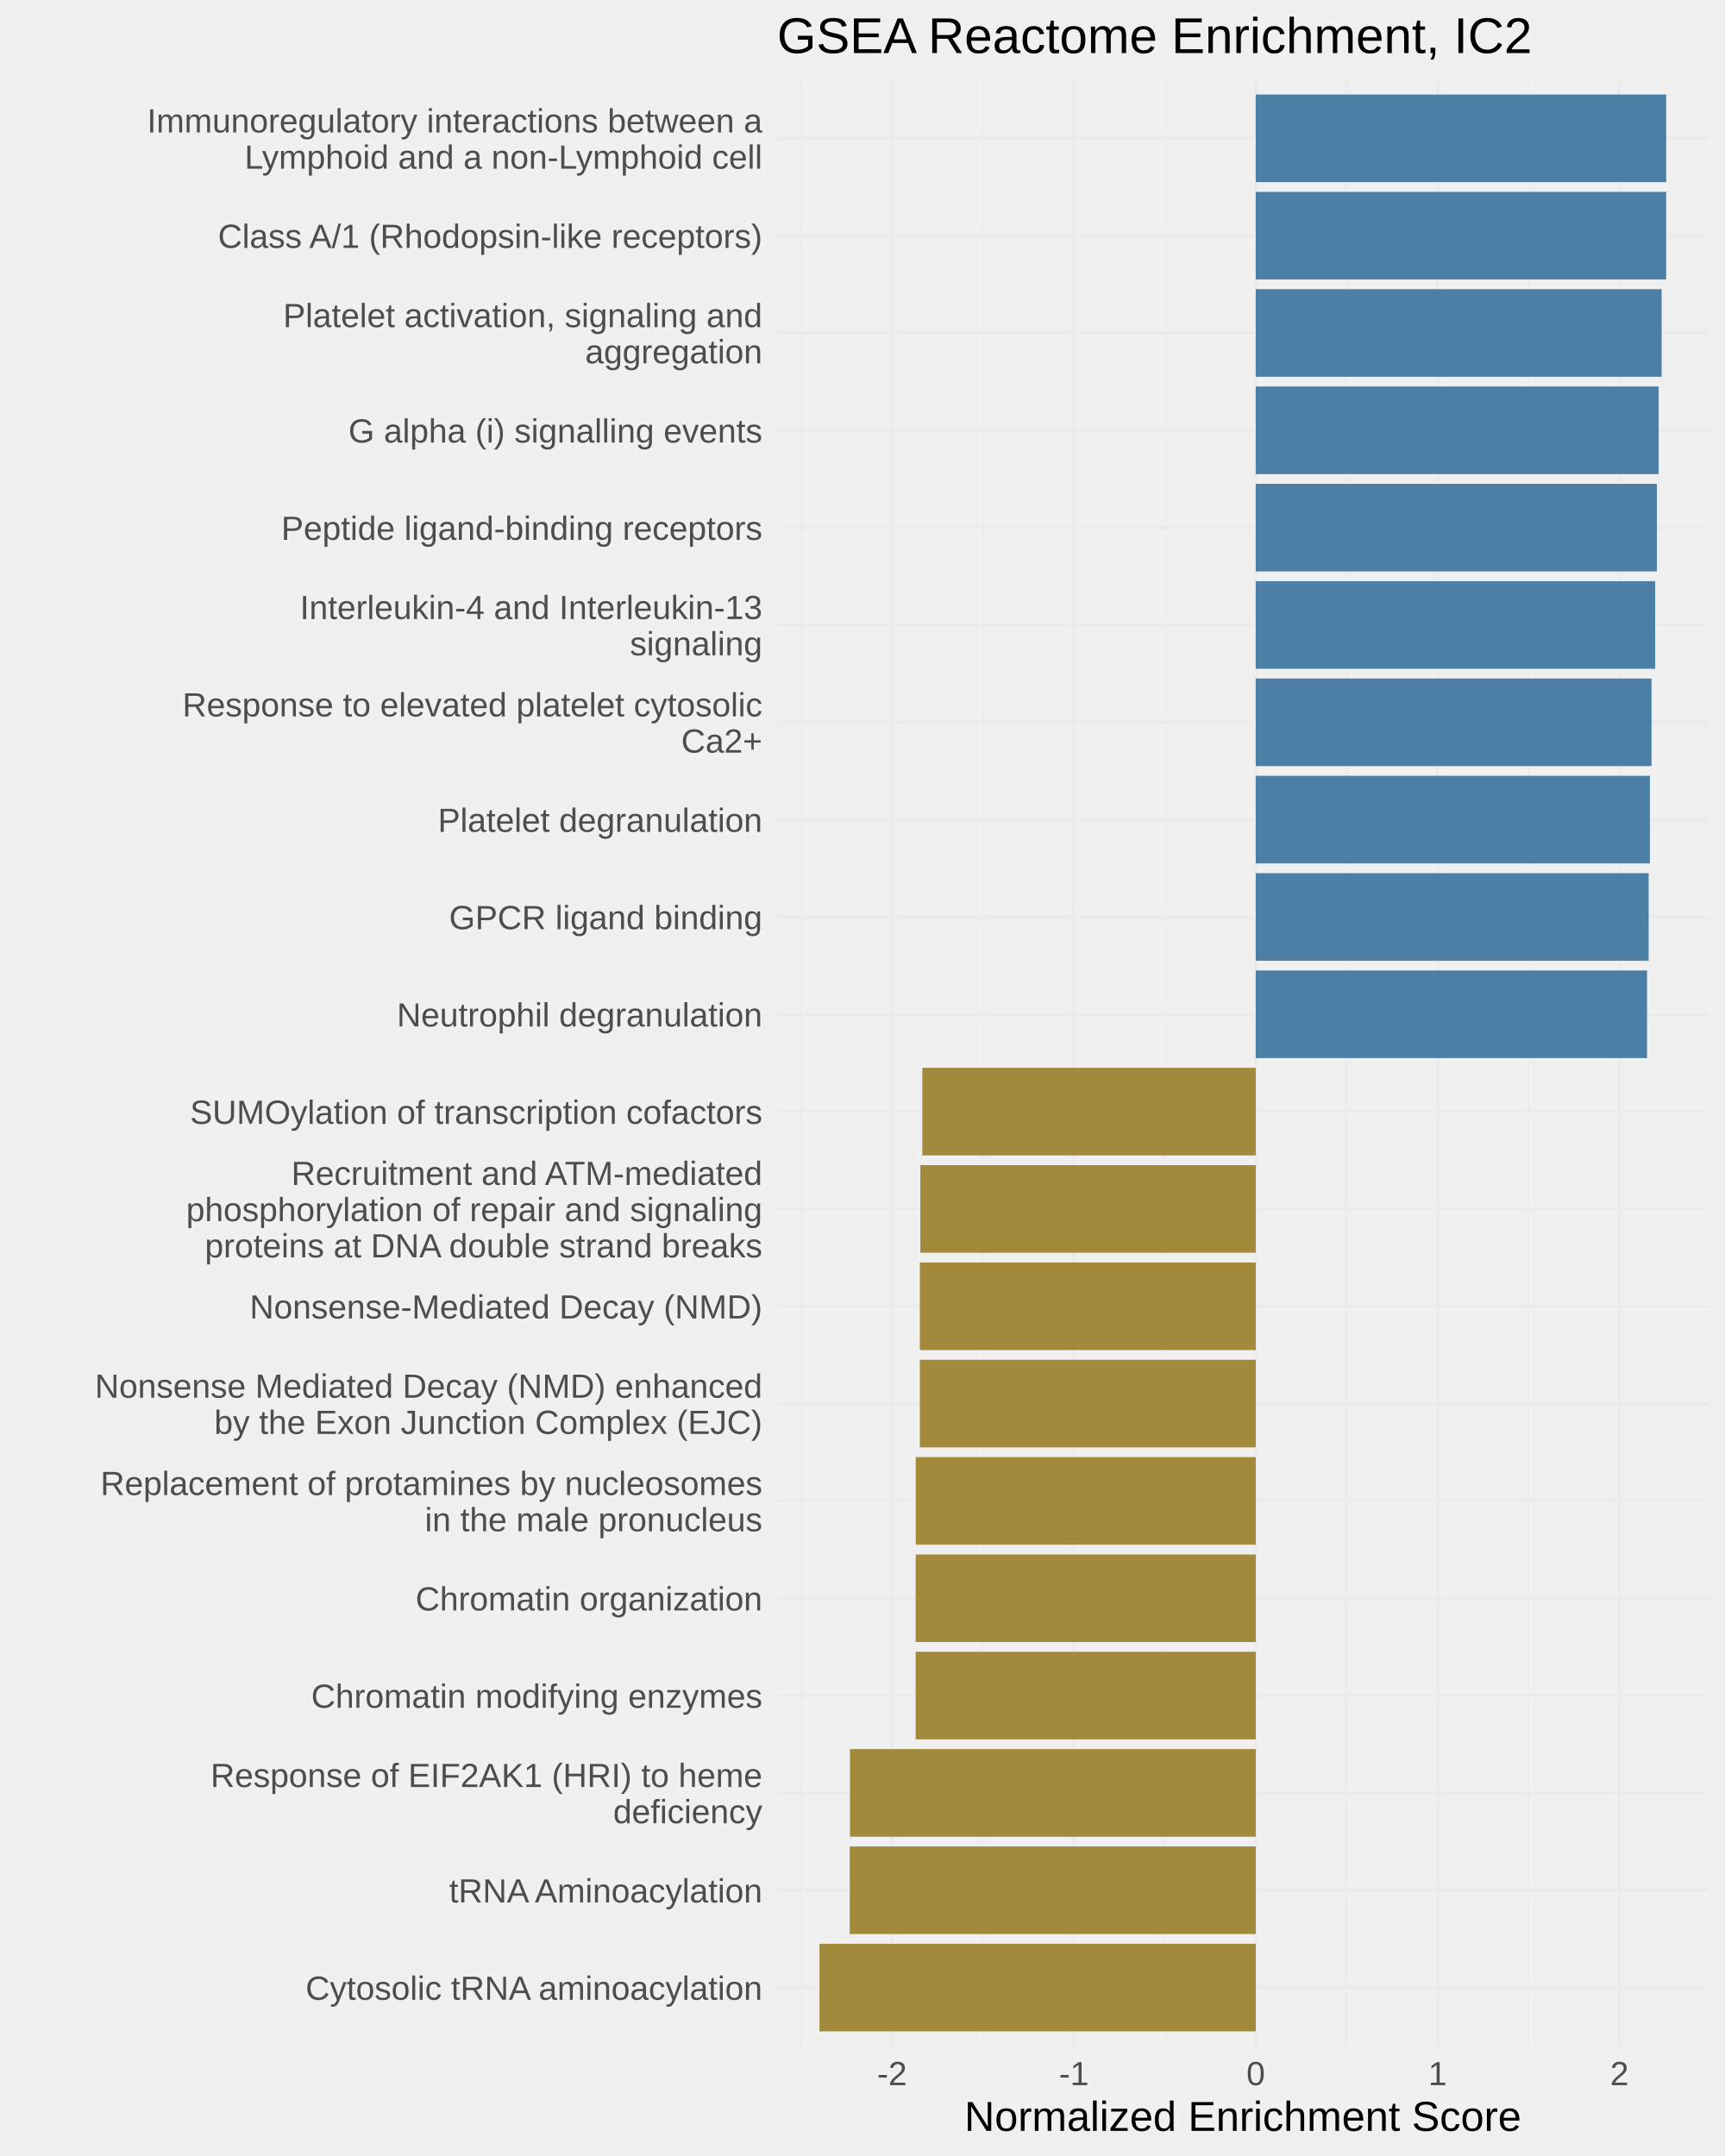
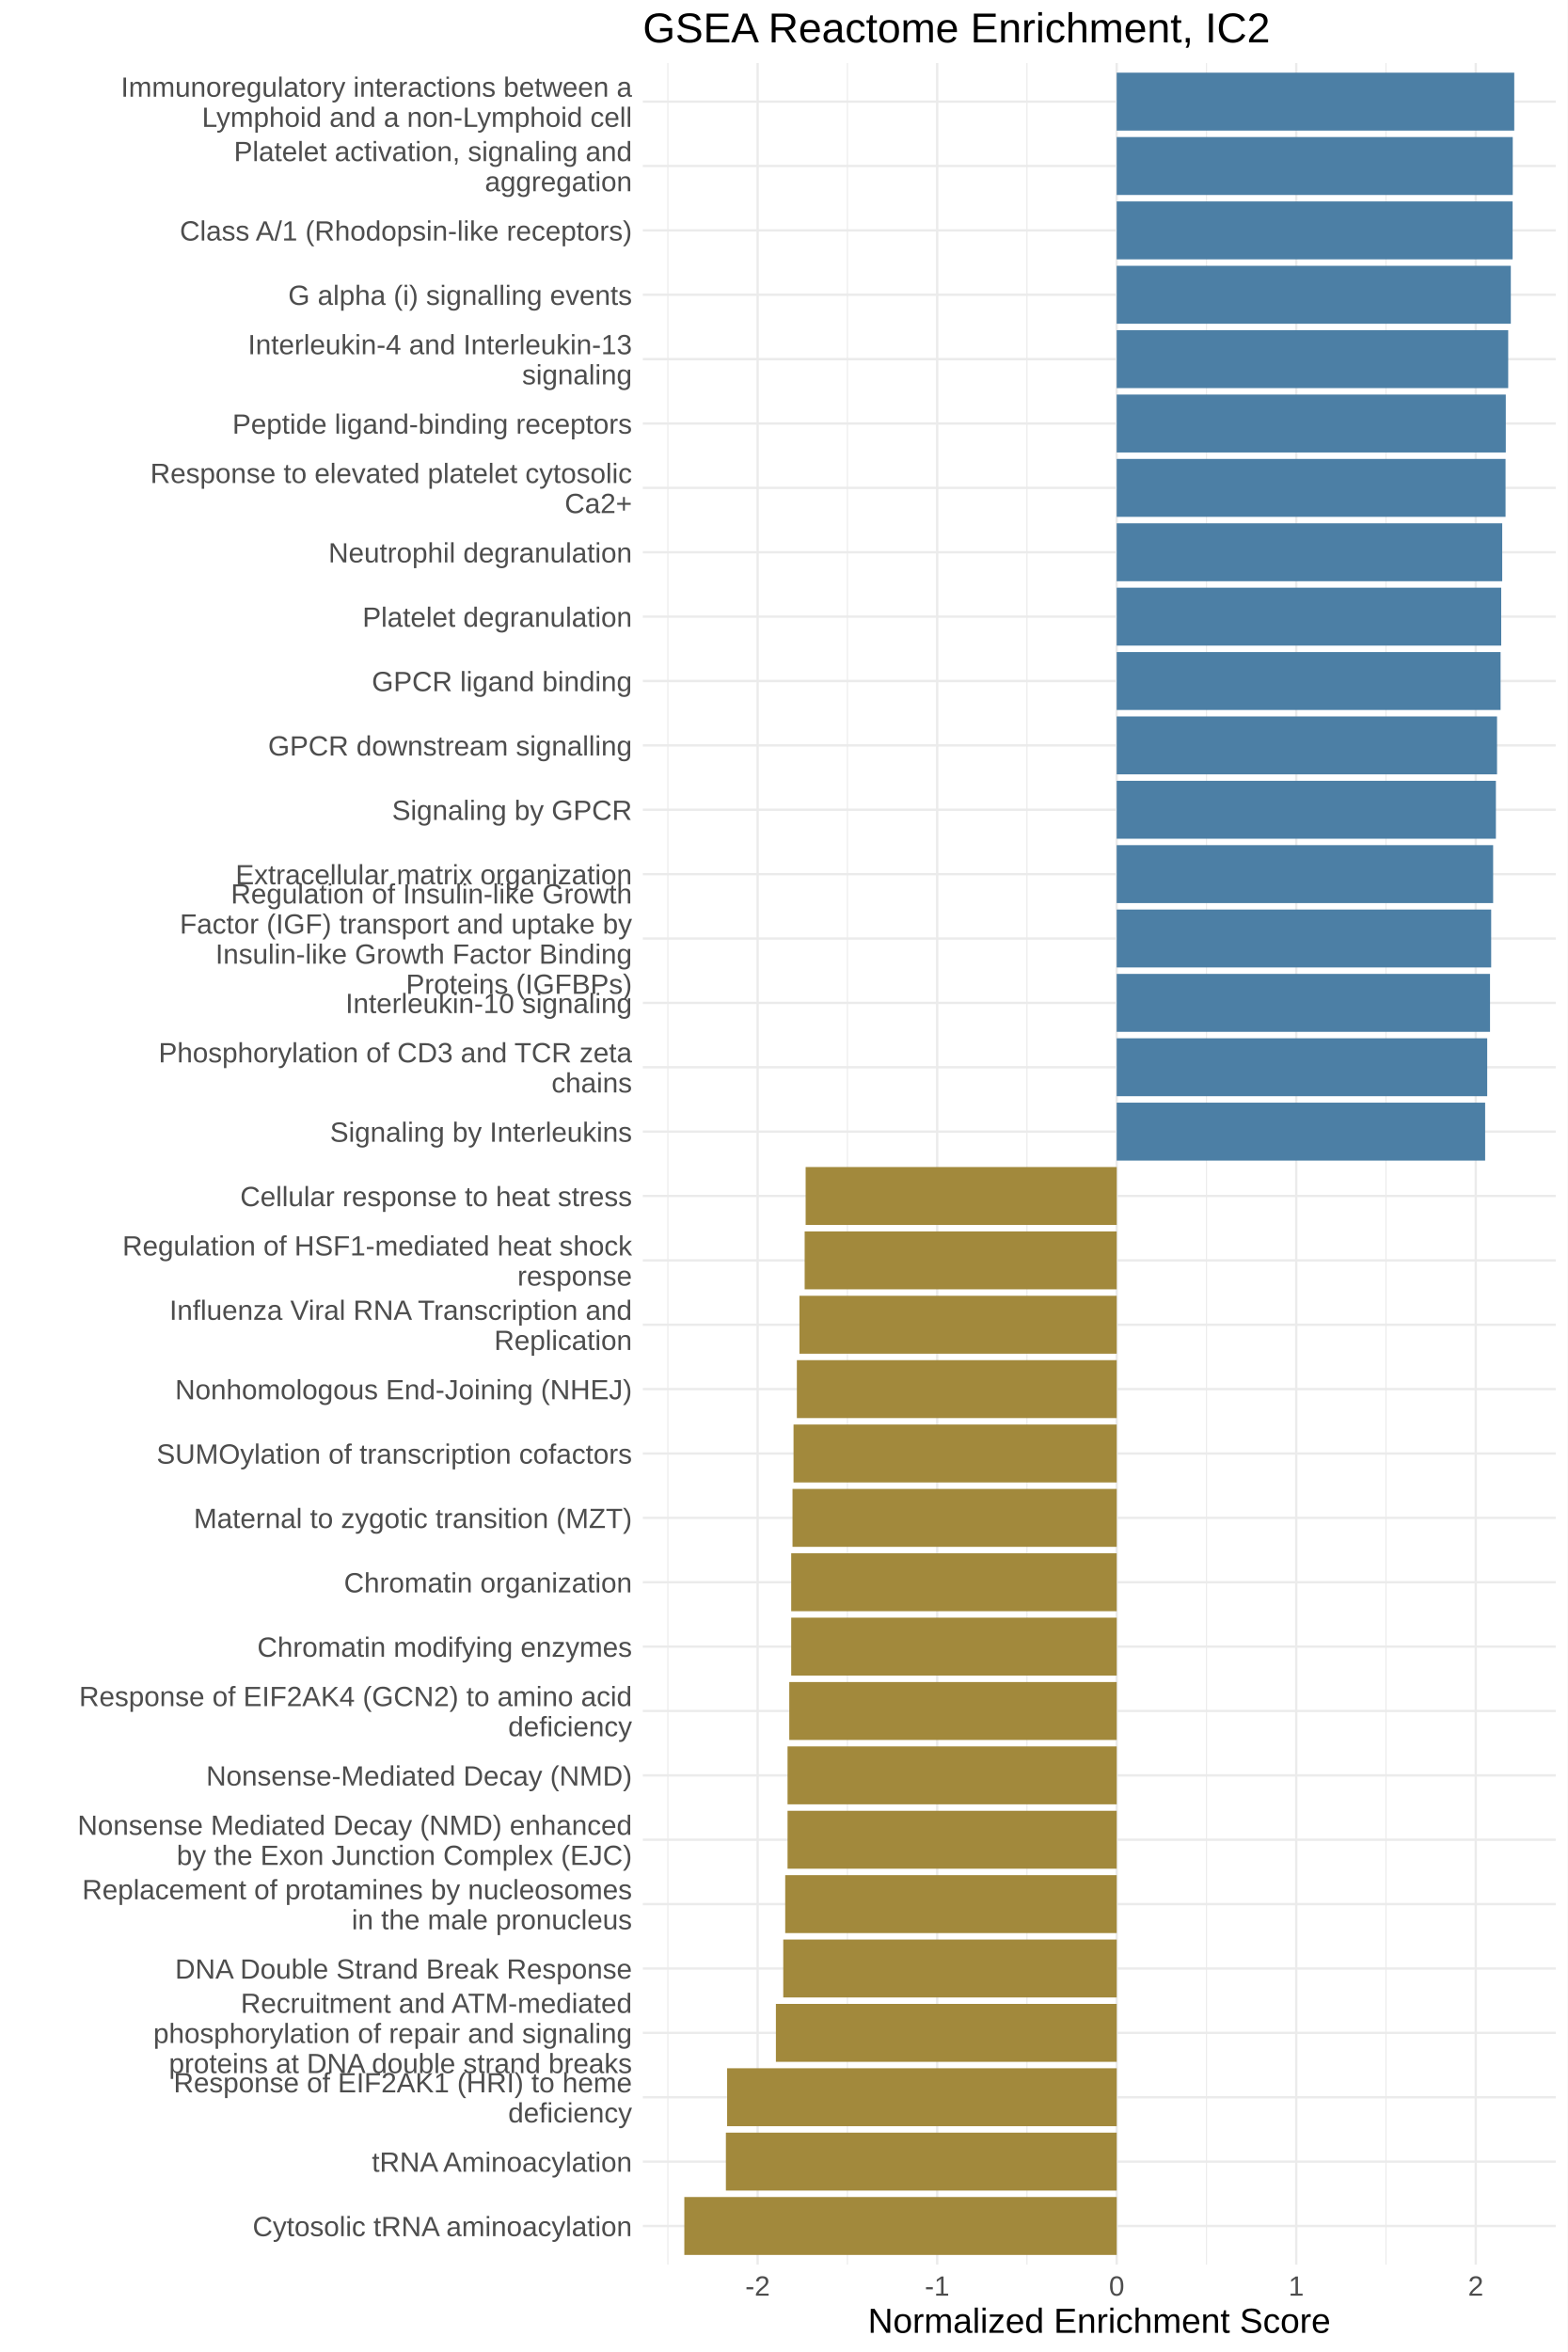
- <svg xmlns="http://www.w3.org/2000/svg" class="svglite" width="576.00pt" height="720.00pt" viewBox="0 0 576.00 720.00">
+ <svg xmlns="http://www.w3.org/2000/svg" class="svglite" width="720.00pt" height="1080.00pt" viewBox="0 0 720.00 1080.00">
  <defs>
    <style type="text/css">
    .svglite line, .svglite polyline, .svglite polygon, .svglite path, .svglite rect, .svglite circle {
      fill: none;
      stroke: #000000;
      stroke-linecap: round;
      stroke-linejoin: round;
      stroke-miterlimit: 10.00;
    }
    .svglite text {
      white-space: pre;
    }
  </style>
  </defs>
-   <rect width="100%" height="100%" style="stroke: none; fill: none;" />
+   <rect width="100%" height="100%" style="stroke: none; fill: #FFFFFF;" />
  <defs>
-     <clipPath id="cpMC4wMHw1NzYuMDB8MC4wMHw3MjAuMDA=">
-       <rect x="0.00" y="0.00" width="576.00" height="720.00" />
+     <clipPath id="cpMC4wMHw3MjAuMDB8MC4wMHwxMDgwLjAw">
+       <rect x="0.00" y="0.00" width="720.00" height="1080.00" />
    </clipPath>
  </defs>
-   <g clip-path="url(#cpMC4wMHw1NzYuMDB8MC4wMHw3MjAuMDA=)">
+   <g clip-path="url(#cpMC4wMHw3MjAuMDB8MC4wMHwxMDgwLjAw)">
</g>
  <defs>
-     <clipPath id="cpMjU5LjQ5fDU3MC41MnwyNi43MHw2ODMuMjU=">
-       <rect x="259.49" y="26.70" width="311.03" height="656.56" />
+     <clipPath id="cpMjk1LjIzfDcxNC41MnwyOC45NHwxMDM5Ljg3">
+       <rect x="295.23" y="28.94" width="419.29" height="1010.93" />
    </clipPath>
  </defs>
-   <g clip-path="url(#cpMjU5LjQ5fDU3MC41MnwyNi43MHw2ODMuMjU=)">
-     <polyline points="267.51,683.25 267.51,26.70 " style="stroke-width: 0.53; stroke: #EBEBEB; stroke-linecap: butt;" />
-     <polyline points="328.23,683.25 328.23,26.70 " style="stroke-width: 0.53; stroke: #EBEBEB; stroke-linecap: butt;" />
-     <polyline points="388.95,683.25 388.95,26.70 " style="stroke-width: 0.53; stroke: #EBEBEB; stroke-linecap: butt;" />
-     <polyline points="449.67,683.25 449.67,26.70 " style="stroke-width: 0.53; stroke: #EBEBEB; stroke-linecap: butt;" />
-     <polyline points="510.39,683.25 510.39,26.70 " style="stroke-width: 0.53; stroke: #EBEBEB; stroke-linecap: butt;" />
-     <polyline points="259.49,663.75 570.52,663.75 " style="stroke-width: 1.07; stroke: #EBEBEB; stroke-linecap: butt;" />
-     <polyline points="259.49,631.25 570.52,631.25 " style="stroke-width: 1.07; stroke: #EBEBEB; stroke-linecap: butt;" />
-     <polyline points="259.49,598.75 570.52,598.75 " style="stroke-width: 1.07; stroke: #EBEBEB; stroke-linecap: butt;" />
-     <polyline points="259.49,566.24 570.52,566.24 " style="stroke-width: 1.07; stroke: #EBEBEB; stroke-linecap: butt;" />
-     <polyline points="259.49,533.74 570.52,533.74 " style="stroke-width: 1.07; stroke: #EBEBEB; stroke-linecap: butt;" />
-     <polyline points="259.49,501.24 570.52,501.24 " style="stroke-width: 1.07; stroke: #EBEBEB; stroke-linecap: butt;" />
-     <polyline points="259.49,468.74 570.52,468.74 " style="stroke-width: 1.07; stroke: #EBEBEB; stroke-linecap: butt;" />
-     <polyline points="259.49,436.23 570.52,436.23 " style="stroke-width: 1.07; stroke: #EBEBEB; stroke-linecap: butt;" />
-     <polyline points="259.49,403.73 570.52,403.73 " style="stroke-width: 1.07; stroke: #EBEBEB; stroke-linecap: butt;" />
-     <polyline points="259.49,371.23 570.52,371.23 " style="stroke-width: 1.07; stroke: #EBEBEB; stroke-linecap: butt;" />
-     <polyline points="259.49,338.73 570.52,338.73 " style="stroke-width: 1.07; stroke: #EBEBEB; stroke-linecap: butt;" />
-     <polyline points="259.49,306.22 570.52,306.22 " style="stroke-width: 1.07; stroke: #EBEBEB; stroke-linecap: butt;" />
-     <polyline points="259.49,273.72 570.52,273.72 " style="stroke-width: 1.07; stroke: #EBEBEB; stroke-linecap: butt;" />
-     <polyline points="259.49,241.22 570.52,241.22 " style="stroke-width: 1.07; stroke: #EBEBEB; stroke-linecap: butt;" />
-     <polyline points="259.49,208.71 570.52,208.71 " style="stroke-width: 1.07; stroke: #EBEBEB; stroke-linecap: butt;" />
-     <polyline points="259.49,176.21 570.52,176.21 " style="stroke-width: 1.07; stroke: #EBEBEB; stroke-linecap: butt;" />
-     <polyline points="259.49,143.71 570.52,143.71 " style="stroke-width: 1.07; stroke: #EBEBEB; stroke-linecap: butt;" />
-     <polyline points="259.49,111.21 570.52,111.21 " style="stroke-width: 1.07; stroke: #EBEBEB; stroke-linecap: butt;" />
-     <polyline points="259.49,78.70 570.52,78.70 " style="stroke-width: 1.07; stroke: #EBEBEB; stroke-linecap: butt;" />
-     <polyline points="259.49,46.20 570.52,46.20 " style="stroke-width: 1.07; stroke: #EBEBEB; stroke-linecap: butt;" />
-     <polyline points="297.87,683.25 297.87,26.70 " style="stroke-width: 1.07; stroke: #EBEBEB; stroke-linecap: butt;" />
-     <polyline points="358.59,683.25 358.59,26.70 " style="stroke-width: 1.07; stroke: #EBEBEB; stroke-linecap: butt;" />
-     <polyline points="419.31,683.25 419.31,26.70 " style="stroke-width: 1.07; stroke: #EBEBEB; stroke-linecap: butt;" />
-     <polyline points="480.03,683.25 480.03,26.70 " style="stroke-width: 1.07; stroke: #EBEBEB; stroke-linecap: butt;" />
-     <polyline points="540.75,683.25 540.75,26.70 " style="stroke-width: 1.07; stroke: #EBEBEB; stroke-linecap: butt;" />
-     <rect x="419.31" y="31.57" width="137.07" height="29.25" style="stroke-width: 1.07; stroke: none; stroke-linecap: butt; stroke-linejoin: miter; fill: #4C7FA5;" />
-     <rect x="419.31" y="64.08" width="137.05" height="29.25" style="stroke-width: 1.07; stroke: none; stroke-linecap: butt; stroke-linejoin: miter; fill: #4C7FA5;" />
-     <rect x="419.31" y="96.58" width="135.53" height="29.25" style="stroke-width: 1.07; stroke: none; stroke-linecap: butt; stroke-linejoin: miter; fill: #4C7FA5;" />
-     <rect x="419.31" y="129.08" width="134.54" height="29.25" style="stroke-width: 1.07; stroke: none; stroke-linecap: butt; stroke-linejoin: miter; fill: #4C7FA5;" />
-     <rect x="419.31" y="161.58" width="133.95" height="29.25" style="stroke-width: 1.07; stroke: none; stroke-linecap: butt; stroke-linejoin: miter; fill: #4C7FA5;" />
-     <rect x="419.31" y="194.09" width="133.37" height="29.25" style="stroke-width: 1.07; stroke: none; stroke-linecap: butt; stroke-linejoin: miter; fill: #4C7FA5;" />
-     <rect x="419.31" y="226.59" width="132.16" height="29.25" style="stroke-width: 1.07; stroke: none; stroke-linecap: butt; stroke-linejoin: miter; fill: #4C7FA5;" />
-     <rect x="419.31" y="259.09" width="131.62" height="29.25" style="stroke-width: 1.07; stroke: none; stroke-linecap: butt; stroke-linejoin: miter; fill: #4C7FA5;" />
-     <rect x="419.31" y="291.60" width="131.20" height="29.25" style="stroke-width: 1.07; stroke: none; stroke-linecap: butt; stroke-linejoin: miter; fill: #4C7FA5;" />
-     <rect x="419.31" y="324.10" width="130.66" height="29.25" style="stroke-width: 1.07; stroke: none; stroke-linecap: butt; stroke-linejoin: miter; fill: #4C7FA5;" />
-     <rect x="273.63" y="649.13" width="145.69" height="29.25" style="stroke-width: 1.07; stroke: none; stroke-linecap: butt; stroke-linejoin: miter; fill: #A2893C;" />
-     <rect x="283.74" y="616.62" width="135.57" height="29.25" style="stroke-width: 1.07; stroke: none; stroke-linecap: butt; stroke-linejoin: miter; fill: #A2893C;" />
-     <rect x="283.82" y="584.12" width="135.49" height="29.25" style="stroke-width: 1.07; stroke: none; stroke-linecap: butt; stroke-linejoin: miter; fill: #A2893C;" />
-     <rect x="305.75" y="551.62" width="113.56" height="29.25" style="stroke-width: 1.07; stroke: none; stroke-linecap: butt; stroke-linejoin: miter; fill: #A2893C;" />
-     <rect x="305.75" y="519.12" width="113.56" height="29.25" style="stroke-width: 1.07; stroke: none; stroke-linecap: butt; stroke-linejoin: miter; fill: #A2893C;" />
-     <rect x="305.79" y="486.61" width="113.53" height="29.25" style="stroke-width: 1.07; stroke: none; stroke-linecap: butt; stroke-linejoin: miter; fill: #A2893C;" />
-     <rect x="307.15" y="421.61" width="112.16" height="29.25" style="stroke-width: 1.07; stroke: none; stroke-linecap: butt; stroke-linejoin: miter; fill: #A2893C;" />
-     <rect x="307.15" y="454.11" width="112.16" height="29.25" style="stroke-width: 1.07; stroke: none; stroke-linecap: butt; stroke-linejoin: miter; fill: #A2893C;" />
-     <rect x="307.32" y="389.10" width="111.99" height="29.25" style="stroke-width: 1.07; stroke: none; stroke-linecap: butt; stroke-linejoin: miter; fill: #A2893C;" />
-     <rect x="307.97" y="356.60" width="111.34" height="29.25" style="stroke-width: 1.07; stroke: none; stroke-linecap: butt; stroke-linejoin: miter; fill: #A2893C;" />
+   <g clip-path="url(#cpMjk1LjIzfDcxNC41MnwyOC45NHwxMDM5Ljg3)">
+     <polyline points="306.74,1039.87 306.74,28.94 " style="stroke-width: 0.53; stroke: #EBEBEB; stroke-linecap: butt;" />
+     <polyline points="389.19,1039.87 389.19,28.94 " style="stroke-width: 0.53; stroke: #EBEBEB; stroke-linecap: butt;" />
+     <polyline points="471.65,1039.87 471.65,28.94 " style="stroke-width: 0.53; stroke: #EBEBEB; stroke-linecap: butt;" />
+     <polyline points="554.10,1039.87 554.10,28.94 " style="stroke-width: 0.53; stroke: #EBEBEB; stroke-linecap: butt;" />
+     <polyline points="636.55,1039.87 636.55,28.94 " style="stroke-width: 0.53; stroke: #EBEBEB; stroke-linecap: butt;" />
+     <polyline points="295.23,1022.14 714.52,1022.14 " style="stroke-width: 1.07; stroke: #EBEBEB; stroke-linecap: butt;" />
+     <polyline points="295.23,992.58 714.52,992.58 " style="stroke-width: 1.07; stroke: #EBEBEB; stroke-linecap: butt;" />
+     <polyline points="295.23,963.02 714.52,963.02 " style="stroke-width: 1.07; stroke: #EBEBEB; stroke-linecap: butt;" />
+     <polyline points="295.23,933.46 714.52,933.46 " style="stroke-width: 1.07; stroke: #EBEBEB; stroke-linecap: butt;" />
+     <polyline points="295.23,903.90 714.52,903.90 " style="stroke-width: 1.07; stroke: #EBEBEB; stroke-linecap: butt;" />
+     <polyline points="295.23,874.34 714.52,874.34 " style="stroke-width: 1.07; stroke: #EBEBEB; stroke-linecap: butt;" />
+     <polyline points="295.23,844.78 714.52,844.78 " style="stroke-width: 1.07; stroke: #EBEBEB; stroke-linecap: butt;" />
+     <polyline points="295.23,815.22 714.52,815.22 " style="stroke-width: 1.07; stroke: #EBEBEB; stroke-linecap: butt;" />
+     <polyline points="295.23,785.66 714.52,785.66 " style="stroke-width: 1.07; stroke: #EBEBEB; stroke-linecap: butt;" />
+     <polyline points="295.23,756.10 714.52,756.10 " style="stroke-width: 1.07; stroke: #EBEBEB; stroke-linecap: butt;" />
+     <polyline points="295.23,726.54 714.52,726.54 " style="stroke-width: 1.07; stroke: #EBEBEB; stroke-linecap: butt;" />
+     <polyline points="295.23,696.98 714.52,696.98 " style="stroke-width: 1.07; stroke: #EBEBEB; stroke-linecap: butt;" />
+     <polyline points="295.23,667.42 714.52,667.42 " style="stroke-width: 1.07; stroke: #EBEBEB; stroke-linecap: butt;" />
+     <polyline points="295.23,637.86 714.52,637.86 " style="stroke-width: 1.07; stroke: #EBEBEB; stroke-linecap: butt;" />
+     <polyline points="295.23,608.30 714.52,608.30 " style="stroke-width: 1.07; stroke: #EBEBEB; stroke-linecap: butt;" />
+     <polyline points="295.23,578.74 714.52,578.74 " style="stroke-width: 1.07; stroke: #EBEBEB; stroke-linecap: butt;" />
+     <polyline points="295.23,549.18 714.52,549.18 " style="stroke-width: 1.07; stroke: #EBEBEB; stroke-linecap: butt;" />
+     <polyline points="295.23,519.62 714.52,519.62 " style="stroke-width: 1.07; stroke: #EBEBEB; stroke-linecap: butt;" />
+     <polyline points="295.23,490.06 714.52,490.06 " style="stroke-width: 1.07; stroke: #EBEBEB; stroke-linecap: butt;" />
+     <polyline points="295.23,460.51 714.52,460.51 " style="stroke-width: 1.07; stroke: #EBEBEB; stroke-linecap: butt;" />
+     <polyline points="295.23,430.95 714.52,430.95 " style="stroke-width: 1.07; stroke: #EBEBEB; stroke-linecap: butt;" />
+     <polyline points="295.23,401.39 714.52,401.39 " style="stroke-width: 1.07; stroke: #EBEBEB; stroke-linecap: butt;" />
+     <polyline points="295.23,371.83 714.52,371.83 " style="stroke-width: 1.07; stroke: #EBEBEB; stroke-linecap: butt;" />
+     <polyline points="295.23,342.27 714.52,342.27 " style="stroke-width: 1.07; stroke: #EBEBEB; stroke-linecap: butt;" />
+     <polyline points="295.23,312.71 714.52,312.71 " style="stroke-width: 1.07; stroke: #EBEBEB; stroke-linecap: butt;" />
+     <polyline points="295.23,283.15 714.52,283.15 " style="stroke-width: 1.07; stroke: #EBEBEB; stroke-linecap: butt;" />
+     <polyline points="295.23,253.59 714.52,253.59 " style="stroke-width: 1.07; stroke: #EBEBEB; stroke-linecap: butt;" />
+     <polyline points="295.23,224.03 714.52,224.03 " style="stroke-width: 1.07; stroke: #EBEBEB; stroke-linecap: butt;" />
+     <polyline points="295.23,194.47 714.52,194.47 " style="stroke-width: 1.07; stroke: #EBEBEB; stroke-linecap: butt;" />
+     <polyline points="295.23,164.91 714.52,164.91 " style="stroke-width: 1.07; stroke: #EBEBEB; stroke-linecap: butt;" />
+     <polyline points="295.23,135.35 714.52,135.35 " style="stroke-width: 1.07; stroke: #EBEBEB; stroke-linecap: butt;" />
+     <polyline points="295.23,105.79 714.52,105.79 " style="stroke-width: 1.07; stroke: #EBEBEB; stroke-linecap: butt;" />
+     <polyline points="295.23,76.23 714.52,76.23 " style="stroke-width: 1.07; stroke: #EBEBEB; stroke-linecap: butt;" />
+     <polyline points="295.23,46.67 714.52,46.67 " style="stroke-width: 1.07; stroke: #EBEBEB; stroke-linecap: butt;" />
+     <polyline points="347.97,1039.87 347.97,28.94 " style="stroke-width: 1.07; stroke: #EBEBEB; stroke-linecap: butt;" />
+     <polyline points="430.42,1039.87 430.42,28.94 " style="stroke-width: 1.07; stroke: #EBEBEB; stroke-linecap: butt;" />
+     <polyline points="512.87,1039.87 512.87,28.94 " style="stroke-width: 1.07; stroke: #EBEBEB; stroke-linecap: butt;" />
+     <polyline points="595.33,1039.87 595.33,28.94 " style="stroke-width: 1.07; stroke: #EBEBEB; stroke-linecap: butt;" />
+     <polyline points="677.78,1039.87 677.78,28.94 " style="stroke-width: 1.07; stroke: #EBEBEB; stroke-linecap: butt;" />
+     <rect x="512.87" y="33.37" width="182.59" height="26.60" style="stroke-width: 1.07; stroke: none; stroke-linecap: butt; stroke-linejoin: miter; fill: #4C7FA5;" />
+     <rect x="512.87" y="62.93" width="181.90" height="26.60" style="stroke-width: 1.07; stroke: none; stroke-linecap: butt; stroke-linejoin: miter; fill: #4C7FA5;" />
+     <rect x="512.87" y="92.49" width="181.84" height="26.60" style="stroke-width: 1.07; stroke: none; stroke-linecap: butt; stroke-linejoin: miter; fill: #4C7FA5;" />
+     <rect x="512.87" y="122.05" width="181.01" height="26.60" style="stroke-width: 1.07; stroke: none; stroke-linecap: butt; stroke-linejoin: miter; fill: #4C7FA5;" />
+     <rect x="512.87" y="151.61" width="179.81" height="26.60" style="stroke-width: 1.07; stroke: none; stroke-linecap: butt; stroke-linejoin: miter; fill: #4C7FA5;" />
+     <rect x="512.87" y="181.17" width="178.70" height="26.60" style="stroke-width: 1.07; stroke: none; stroke-linecap: butt; stroke-linejoin: miter; fill: #4C7FA5;" />
+     <rect x="512.87" y="210.73" width="178.59" height="26.60" style="stroke-width: 1.07; stroke: none; stroke-linecap: butt; stroke-linejoin: miter; fill: #4C7FA5;" />
+     <rect x="512.87" y="240.29" width="177.06" height="26.60" style="stroke-width: 1.07; stroke: none; stroke-linecap: butt; stroke-linejoin: miter; fill: #4C7FA5;" />
+     <rect x="512.87" y="269.85" width="176.60" height="26.60" style="stroke-width: 1.07; stroke: none; stroke-linecap: butt; stroke-linejoin: miter; fill: #4C7FA5;" />
+     <rect x="512.87" y="299.41" width="176.31" height="26.60" style="stroke-width: 1.07; stroke: none; stroke-linecap: butt; stroke-linejoin: miter; fill: #4C7FA5;" />
+     <rect x="512.87" y="328.97" width="174.68" height="26.60" style="stroke-width: 1.07; stroke: none; stroke-linecap: butt; stroke-linejoin: miter; fill: #4C7FA5;" />
+     <rect x="512.87" y="358.53" width="174.16" height="26.60" style="stroke-width: 1.07; stroke: none; stroke-linecap: butt; stroke-linejoin: miter; fill: #4C7FA5;" />
+     <rect x="512.87" y="388.08" width="172.89" height="26.60" style="stroke-width: 1.07; stroke: none; stroke-linecap: butt; stroke-linejoin: miter; fill: #4C7FA5;" />
+     <rect x="512.87" y="417.64" width="171.99" height="26.60" style="stroke-width: 1.07; stroke: none; stroke-linecap: butt; stroke-linejoin: miter; fill: #4C7FA5;" />
+     <rect x="512.87" y="447.20" width="171.46" height="26.60" style="stroke-width: 1.07; stroke: none; stroke-linecap: butt; stroke-linejoin: miter; fill: #4C7FA5;" />
+     <rect x="512.87" y="476.76" width="170.17" height="26.60" style="stroke-width: 1.07; stroke: none; stroke-linecap: butt; stroke-linejoin: miter; fill: #4C7FA5;" />
+     <rect x="512.87" y="506.32" width="169.22" height="26.60" style="stroke-width: 1.07; stroke: none; stroke-linecap: butt; stroke-linejoin: miter; fill: #4C7FA5;" />
+     <rect x="314.29" y="1008.83" width="198.58" height="26.60" style="stroke-width: 1.07; stroke: none; stroke-linecap: butt; stroke-linejoin: miter; fill: #A2893C;" />
+     <rect x="333.38" y="979.27" width="179.49" height="26.60" style="stroke-width: 1.07; stroke: none; stroke-linecap: butt; stroke-linejoin: miter; fill: #A2893C;" />
+     <rect x="333.95" y="949.71" width="178.92" height="26.60" style="stroke-width: 1.07; stroke: none; stroke-linecap: butt; stroke-linejoin: miter; fill: #A2893C;" />
+     <rect x="356.35" y="920.16" width="156.53" height="26.60" style="stroke-width: 1.07; stroke: none; stroke-linecap: butt; stroke-linejoin: miter; fill: #A2893C;" />
+     <rect x="359.73" y="890.60" width="153.14" height="26.60" style="stroke-width: 1.07; stroke: none; stroke-linecap: butt; stroke-linejoin: miter; fill: #A2893C;" />
+     <rect x="360.63" y="861.04" width="152.24" height="26.60" style="stroke-width: 1.07; stroke: none; stroke-linecap: butt; stroke-linejoin: miter; fill: #A2893C;" />
+     <rect x="361.70" y="801.92" width="151.17" height="26.60" style="stroke-width: 1.07; stroke: none; stroke-linecap: butt; stroke-linejoin: miter; fill: #A2893C;" />
+     <rect x="361.70" y="831.48" width="151.17" height="26.60" style="stroke-width: 1.07; stroke: none; stroke-linecap: butt; stroke-linejoin: miter; fill: #A2893C;" />
+     <rect x="362.49" y="772.36" width="150.38" height="26.60" style="stroke-width: 1.07; stroke: none; stroke-linecap: butt; stroke-linejoin: miter; fill: #A2893C;" />
+     <rect x="363.38" y="742.80" width="149.49" height="26.60" style="stroke-width: 1.07; stroke: none; stroke-linecap: butt; stroke-linejoin: miter; fill: #A2893C;" />
+     <rect x="363.38" y="713.24" width="149.49" height="26.60" style="stroke-width: 1.07; stroke: none; stroke-linecap: butt; stroke-linejoin: miter; fill: #A2893C;" />
+     <rect x="363.98" y="683.68" width="148.89" height="26.60" style="stroke-width: 1.07; stroke: none; stroke-linecap: butt; stroke-linejoin: miter; fill: #A2893C;" />
+     <rect x="364.45" y="654.12" width="148.42" height="26.60" style="stroke-width: 1.07; stroke: none; stroke-linecap: butt; stroke-linejoin: miter; fill: #A2893C;" />
+     <rect x="365.98" y="624.56" width="146.89" height="26.60" style="stroke-width: 1.07; stroke: none; stroke-linecap: butt; stroke-linejoin: miter; fill: #A2893C;" />
+     <rect x="367.16" y="595.00" width="145.71" height="26.60" style="stroke-width: 1.07; stroke: none; stroke-linecap: butt; stroke-linejoin: miter; fill: #A2893C;" />
+     <rect x="369.56" y="565.44" width="143.31" height="26.60" style="stroke-width: 1.07; stroke: none; stroke-linecap: butt; stroke-linejoin: miter; fill: #A2893C;" />
+     <rect x="370.01" y="535.88" width="142.87" height="26.60" style="stroke-width: 1.07; stroke: none; stroke-linecap: butt; stroke-linejoin: miter; fill: #A2893C;" />
  </g>
-   <g clip-path="url(#cpMC4wMHw1NzYuMDB8MC4wMHw3MjAuMDA=)">
-     <text x="254.56" y="667.83" text-anchor="end" style="font-size: 11.20px;fill: #4D4D4D; font-family: &quot;Arimo&quot;;" textLength="171.84px" lengthAdjust="spacingAndGlyphs">Cytosolic tRNA aminoacylation</text>
-     <text x="254.56" y="635.33" text-anchor="end" style="font-size: 11.20px;fill: #4D4D4D; font-family: &quot;Arimo&quot;;" textLength="118.37px" lengthAdjust="spacingAndGlyphs">tRNA Aminoacylation</text>
-     <text x="254.56" y="596.78" text-anchor="end" style="font-size: 11.20px;fill: #4D4D4D; font-family: &quot;Arimo&quot;;" textLength="199.56px" lengthAdjust="spacingAndGlyphs">Response of EIF2AK1 (HRI) to heme</text>
-     <text x="254.56" y="608.87" text-anchor="end" style="font-size: 11.20px;fill: #4D4D4D; font-family: &quot;Arimo&quot;;" textLength="57.04px" lengthAdjust="spacingAndGlyphs">deficiency</text>
-     <text x="254.56" y="570.32" text-anchor="end" style="font-size: 11.20px;fill: #4D4D4D; font-family: &quot;Arimo&quot;;" textLength="171.28px" lengthAdjust="spacingAndGlyphs">Chromatin modifying enzymes</text>
-     <text x="254.56" y="537.82" text-anchor="end" style="font-size: 11.20px;fill: #4D4D4D; font-family: &quot;Arimo&quot;;" textLength="131.58px" lengthAdjust="spacingAndGlyphs">Chromatin organization</text>
-     <text x="254.56" y="499.27" text-anchor="end" style="font-size: 11.20px;fill: #4D4D4D; font-family: &quot;Arimo&quot;;" textLength="249.08px" lengthAdjust="spacingAndGlyphs">Replacement of protamines by nucleosomes</text>
-     <text x="254.56" y="511.37" text-anchor="end" style="font-size: 11.20px;fill: #4D4D4D; font-family: &quot;Arimo&quot;;" textLength="128.53px" lengthAdjust="spacingAndGlyphs">in the male pronucleus</text>
-     <text x="254.56" y="466.77" text-anchor="end" style="font-size: 11.20px;fill: #4D4D4D; font-family: &quot;Arimo&quot;;" textLength="246.66px" lengthAdjust="spacingAndGlyphs">Nonsense Mediated Decay (NMD) enhanced</text>
-     <text x="254.56" y="478.86" text-anchor="end" style="font-size: 11.20px;fill: #4D4D4D; font-family: &quot;Arimo&quot;;" textLength="198.21px" lengthAdjust="spacingAndGlyphs">by the Exon Junction Complex (EJC)</text>
-     <text x="254.56" y="440.31" text-anchor="end" style="font-size: 11.20px;fill: #4D4D4D; font-family: &quot;Arimo&quot;;" textLength="188.45px" lengthAdjust="spacingAndGlyphs">Nonsense-Mediated Decay (NMD)</text>
-     <text x="254.56" y="395.71" text-anchor="end" style="font-size: 11.20px;fill: #4D4D4D; font-family: &quot;Arimo&quot;;" textLength="177.44px" lengthAdjust="spacingAndGlyphs">Recruitment and ATM-mediated</text>
-     <text x="254.56" y="407.81" text-anchor="end" style="font-size: 11.20px;fill: #4D4D4D; font-family: &quot;Arimo&quot;;" textLength="219.90px" lengthAdjust="spacingAndGlyphs">phosphorylation of repair and signaling</text>
-     <text x="254.56" y="419.91" text-anchor="end" style="font-size: 11.20px;fill: #4D4D4D; font-family: &quot;Arimo&quot;;" textLength="210.77px" lengthAdjust="spacingAndGlyphs">proteins at DNA double strand breaks</text>
-     <text x="254.56" y="375.31" text-anchor="end" style="font-size: 11.20px;fill: #4D4D4D; font-family: &quot;Arimo&quot;;" textLength="215.99px" lengthAdjust="spacingAndGlyphs">SUMOylation of transcription cofactors</text>
-     <text x="254.56" y="342.80" text-anchor="end" style="font-size: 11.20px;fill: #4D4D4D; font-family: &quot;Arimo&quot;;" textLength="140.02px" lengthAdjust="spacingAndGlyphs">Neutrophil degranulation</text>
-     <text x="254.56" y="310.30" text-anchor="end" style="font-size: 11.20px;fill: #4D4D4D; font-family: &quot;Arimo&quot;;" textLength="114.18px" lengthAdjust="spacingAndGlyphs">GPCR ligand binding</text>
-     <text x="254.56" y="277.80" text-anchor="end" style="font-size: 11.20px;fill: #4D4D4D; font-family: &quot;Arimo&quot;;" textLength="124.03px" lengthAdjust="spacingAndGlyphs">Platelet degranulation</text>
-     <text x="254.56" y="239.25" text-anchor="end" style="font-size: 11.20px;fill: #4D4D4D; font-family: &quot;Arimo&quot;;" textLength="219.69px" lengthAdjust="spacingAndGlyphs">Response to elevated platelet cytosolic</text>
-     <text x="254.56" y="251.34" text-anchor="end" style="font-size: 11.20px;fill: #4D4D4D; font-family: &quot;Arimo&quot;;" textLength="31.16px" lengthAdjust="spacingAndGlyphs">Ca2+</text>
-     <text x="254.56" y="206.74" text-anchor="end" style="font-size: 11.20px;fill: #4D4D4D; font-family: &quot;Arimo&quot;;" textLength="177.65px" lengthAdjust="spacingAndGlyphs">Interleukin-4 and Interleukin-13</text>
-     <text x="254.56" y="218.84" text-anchor="end" style="font-size: 11.20px;fill: #4D4D4D; font-family: &quot;Arimo&quot;;" textLength="50.40px" lengthAdjust="spacingAndGlyphs">signaling</text>
-     <text x="254.56" y="180.29" text-anchor="end" style="font-size: 11.20px;fill: #4D4D4D; font-family: &quot;Arimo&quot;;" textLength="182.07px" lengthAdjust="spacingAndGlyphs">Peptide ligand-binding receptors</text>
-     <text x="254.56" y="147.79" text-anchor="end" style="font-size: 11.20px;fill: #4D4D4D; font-family: &quot;Arimo&quot;;" textLength="156.95px" lengthAdjust="spacingAndGlyphs">G alpha (i) signalling events</text>
-     <text x="254.56" y="109.24" text-anchor="end" style="font-size: 11.20px;fill: #4D4D4D; font-family: &quot;Arimo&quot;;" textLength="183.44px" lengthAdjust="spacingAndGlyphs">Platelet activation, signaling and</text>
-     <text x="254.56" y="121.33" text-anchor="end" style="font-size: 11.20px;fill: #4D4D4D; font-family: &quot;Arimo&quot;;" textLength="67.68px" lengthAdjust="spacingAndGlyphs">aggregation</text>
-     <text x="254.56" y="82.78" text-anchor="end" style="font-size: 11.20px;fill: #4D4D4D; font-family: &quot;Arimo&quot;;" textLength="202.44px" lengthAdjust="spacingAndGlyphs">Class A/1 (Rhodopsin-like receptors)</text>
-     <text x="254.56" y="44.23" text-anchor="end" style="font-size: 11.20px;fill: #4D4D4D; font-family: &quot;Arimo&quot;;" textLength="236.22px" lengthAdjust="spacingAndGlyphs">Immunoregulatory interactions between a</text>
-     <text x="254.56" y="56.33" text-anchor="end" style="font-size: 11.20px;fill: #4D4D4D; font-family: &quot;Arimo&quot;;" textLength="194.41px" lengthAdjust="spacingAndGlyphs">Lymphoid and a non-Lymphoid cell</text>
-     <text x="297.87" y="696.34" text-anchor="middle" style="font-size: 11.20px;fill: #4D4D4D; font-family: &quot;Arimo&quot;;" textLength="11.16px" lengthAdjust="spacingAndGlyphs">-2</text>
-     <text x="358.59" y="696.34" text-anchor="middle" style="font-size: 11.20px;fill: #4D4D4D; font-family: &quot;Arimo&quot;;" textLength="11.16px" lengthAdjust="spacingAndGlyphs">-1</text>
-     <text x="419.31" y="696.34" text-anchor="middle" style="font-size: 11.20px;fill: #4D4D4D; font-family: &quot;Arimo&quot;;" textLength="7.12px" lengthAdjust="spacingAndGlyphs">0</text>
-     <text x="480.03" y="696.34" text-anchor="middle" style="font-size: 11.20px;fill: #4D4D4D; font-family: &quot;Arimo&quot;;" textLength="7.12px" lengthAdjust="spacingAndGlyphs">1</text>
-     <text x="540.75" y="696.34" text-anchor="middle" style="font-size: 11.20px;fill: #4D4D4D; font-family: &quot;Arimo&quot;;" textLength="7.12px" lengthAdjust="spacingAndGlyphs">2</text>
-     <text x="415.00" y="711.61" text-anchor="middle" style="font-size: 14.00px; font-family: &quot;Arimo&quot;;" textLength="207.99px" lengthAdjust="spacingAndGlyphs">Normalized Enrichment Score</text>
-     <text x="259.49" y="17.73" style="font-size: 16.80px; font-family: &quot;Arimo&quot;;" textLength="275.52px" lengthAdjust="spacingAndGlyphs">GSEA Reactome Enrichment, IC2</text>
+   <g clip-path="url(#cpMC4wMHw3MjAuMDB8MC4wMHwxMDgwLjAw)">
+     <text x="290.30" y="1026.80" text-anchor="end" style="font-size: 12.80px;fill: #4D4D4D; font-family: &quot;Arimo&quot;;" textLength="196.52px" lengthAdjust="spacingAndGlyphs">Cytosolic tRNA aminoacylation</text>
+     <text x="290.30" y="997.24" text-anchor="end" style="font-size: 12.80px;fill: #4D4D4D; font-family: &quot;Arimo&quot;;" textLength="135.37px" lengthAdjust="spacingAndGlyphs">tRNA Aminoacylation</text>
+     <text x="290.30" y="960.77" text-anchor="end" style="font-size: 12.80px;fill: #4D4D4D; font-family: &quot;Arimo&quot;;" textLength="228.18px" lengthAdjust="spacingAndGlyphs">Response of EIF2AK1 (HRI) to heme</text>
+     <text x="290.30" y="974.59" text-anchor="end" style="font-size: 12.80px;fill: #4D4D4D; font-family: &quot;Arimo&quot;;" textLength="65.23px" lengthAdjust="spacingAndGlyphs">deficiency</text>
+     <text x="290.30" y="924.29" text-anchor="end" style="font-size: 12.80px;fill: #4D4D4D; font-family: &quot;Arimo&quot;;" textLength="202.92px" lengthAdjust="spacingAndGlyphs">Recruitment and ATM-mediated</text>
+     <text x="290.30" y="938.12" text-anchor="end" style="font-size: 12.80px;fill: #4D4D4D; font-family: &quot;Arimo&quot;;" textLength="251.47px" lengthAdjust="spacingAndGlyphs">phosphorylation of repair and signaling</text>
+     <text x="290.30" y="951.94" text-anchor="end" style="font-size: 12.80px;fill: #4D4D4D; font-family: &quot;Arimo&quot;;" textLength="241.03px" lengthAdjust="spacingAndGlyphs">proteins at DNA double strand breaks</text>
+     <text x="290.30" y="908.56" text-anchor="end" style="font-size: 12.80px;fill: #4D4D4D; font-family: &quot;Arimo&quot;;" textLength="230.57px" lengthAdjust="spacingAndGlyphs">DNA Double Strand Break Response</text>
+     <text x="290.30" y="872.09" text-anchor="end" style="font-size: 12.80px;fill: #4D4D4D; font-family: &quot;Arimo&quot;;" textLength="284.82px" lengthAdjust="spacingAndGlyphs">Replacement of protamines by nucleosomes</text>
+     <text x="290.30" y="885.91" text-anchor="end" style="font-size: 12.80px;fill: #4D4D4D; font-family: &quot;Arimo&quot;;" textLength="146.97px" lengthAdjust="spacingAndGlyphs">in the male pronucleus</text>
+     <text x="290.30" y="842.53" text-anchor="end" style="font-size: 12.80px;fill: #4D4D4D; font-family: &quot;Arimo&quot;;" textLength="282.05px" lengthAdjust="spacingAndGlyphs">Nonsense Mediated Decay (NMD) enhanced</text>
+     <text x="290.30" y="856.35" text-anchor="end" style="font-size: 12.80px;fill: #4D4D4D; font-family: &quot;Arimo&quot;;" textLength="226.66px" lengthAdjust="spacingAndGlyphs">by the Exon Junction Complex (EJC)</text>
+     <text x="290.30" y="819.88" text-anchor="end" style="font-size: 12.80px;fill: #4D4D4D; font-family: &quot;Arimo&quot;;" textLength="215.47px" lengthAdjust="spacingAndGlyphs">Nonsense-Mediated Decay (NMD)</text>
+     <text x="290.30" y="783.41" text-anchor="end" style="font-size: 12.80px;fill: #4D4D4D; font-family: &quot;Arimo&quot;;" textLength="276.57px" lengthAdjust="spacingAndGlyphs">Response of EIF2AK4 (GCN2) to amino acid</text>
+     <text x="290.30" y="797.23" text-anchor="end" style="font-size: 12.80px;fill: #4D4D4D; font-family: &quot;Arimo&quot;;" textLength="65.23px" lengthAdjust="spacingAndGlyphs">deficiency</text>
+     <text x="290.30" y="760.76" text-anchor="end" style="font-size: 12.80px;fill: #4D4D4D; font-family: &quot;Arimo&quot;;" textLength="195.85px" lengthAdjust="spacingAndGlyphs">Chromatin modifying enzymes</text>
+     <text x="290.30" y="731.20" text-anchor="end" style="font-size: 12.80px;fill: #4D4D4D; font-family: &quot;Arimo&quot;;" textLength="150.47px" lengthAdjust="spacingAndGlyphs">Chromatin organization</text>
+     <text x="290.30" y="701.64" text-anchor="end" style="font-size: 12.80px;fill: #4D4D4D; font-family: &quot;Arimo&quot;;" textLength="229.83px" lengthAdjust="spacingAndGlyphs">Maternal to zygotic transition (MZT)</text>
+     <text x="290.30" y="672.08" text-anchor="end" style="font-size: 12.80px;fill: #4D4D4D; font-family: &quot;Arimo&quot;;" textLength="247.02px" lengthAdjust="spacingAndGlyphs">SUMOylation of transcription cofactors</text>
+     <text x="290.30" y="642.52" text-anchor="end" style="font-size: 12.80px;fill: #4D4D4D; font-family: &quot;Arimo&quot;;" textLength="225.68px" lengthAdjust="spacingAndGlyphs">Nonhomologous End-Joining (NHEJ)</text>
+     <text x="290.30" y="606.05" text-anchor="end" style="font-size: 12.80px;fill: #4D4D4D; font-family: &quot;Arimo&quot;;" textLength="237.13px" lengthAdjust="spacingAndGlyphs">Influenza Viral RNA Transcription and</text>
+     <text x="290.30" y="619.88" text-anchor="end" style="font-size: 12.80px;fill: #4D4D4D; font-family: &quot;Arimo&quot;;" textLength="70.80px" lengthAdjust="spacingAndGlyphs">Replication</text>
+     <text x="290.30" y="576.49" text-anchor="end" style="font-size: 12.80px;fill: #4D4D4D; font-family: &quot;Arimo&quot;;" textLength="261.53px" lengthAdjust="spacingAndGlyphs">Regulation of HSF1-mediated heat shock</text>
+     <text x="290.30" y="590.32" text-anchor="end" style="font-size: 12.80px;fill: #4D4D4D; font-family: &quot;Arimo&quot;;" textLength="58.11px" lengthAdjust="spacingAndGlyphs">response</text>
+     <text x="290.30" y="553.85" text-anchor="end" style="font-size: 12.80px;fill: #4D4D4D; font-family: &quot;Arimo&quot;;" textLength="202.62px" lengthAdjust="spacingAndGlyphs">Cellular response to heat stress</text>
+     <text x="290.30" y="524.29" text-anchor="end" style="font-size: 12.80px;fill: #4D4D4D; font-family: &quot;Arimo&quot;;" textLength="158.23px" lengthAdjust="spacingAndGlyphs">Signaling by Interleukins</text>
+     <text x="290.30" y="487.81" text-anchor="end" style="font-size: 12.80px;fill: #4D4D4D; font-family: &quot;Arimo&quot;;" textLength="239.13px" lengthAdjust="spacingAndGlyphs">Phosphorylation of CD3 and TCR zeta</text>
+     <text x="290.30" y="501.64" text-anchor="end" style="font-size: 12.80px;fill: #4D4D4D; font-family: &quot;Arimo&quot;;" textLength="41.31px" lengthAdjust="spacingAndGlyphs">chains</text>
+     <text x="290.30" y="465.17" text-anchor="end" style="font-size: 12.80px;fill: #4D4D4D; font-family: &quot;Arimo&quot;;" textLength="151.24px" lengthAdjust="spacingAndGlyphs">Interleukin-10 signaling</text>
+     <text x="290.30" y="414.87" text-anchor="end" style="font-size: 12.80px;fill: #4D4D4D; font-family: &quot;Arimo&quot;;" textLength="207.60px" lengthAdjust="spacingAndGlyphs">Regulation of Insulin-like Growth</text>
+     <text x="290.30" y="428.70" text-anchor="end" style="font-size: 12.80px;fill: #4D4D4D; font-family: &quot;Arimo&quot;;" textLength="233.34px" lengthAdjust="spacingAndGlyphs">Factor (IGF) transport and uptake by</text>
+     <text x="290.30" y="442.52" text-anchor="end" style="font-size: 12.80px;fill: #4D4D4D; font-family: &quot;Arimo&quot;;" textLength="214.46px" lengthAdjust="spacingAndGlyphs">Insulin-like Growth Factor Binding</text>
+     <text x="290.30" y="456.34" text-anchor="end" style="font-size: 12.80px;fill: #4D4D4D; font-family: &quot;Arimo&quot;;" textLength="109.56px" lengthAdjust="spacingAndGlyphs">Proteins (IGFBPs)</text>
+     <text x="290.30" y="406.05" text-anchor="end" style="font-size: 12.80px;fill: #4D4D4D; font-family: &quot;Arimo&quot;;" textLength="209.98px" lengthAdjust="spacingAndGlyphs">Extracellular matrix organization</text>
+     <text x="290.30" y="376.49" text-anchor="end" style="font-size: 12.80px;fill: #4D4D4D; font-family: &quot;Arimo&quot;;" textLength="118.38px" lengthAdjust="spacingAndGlyphs">Signaling by GPCR</text>
+     <text x="290.30" y="346.93" text-anchor="end" style="font-size: 12.80px;fill: #4D4D4D; font-family: &quot;Arimo&quot;;" textLength="184.15px" lengthAdjust="spacingAndGlyphs">GPCR downstream signalling</text>
+     <text x="290.30" y="317.37" text-anchor="end" style="font-size: 12.80px;fill: #4D4D4D; font-family: &quot;Arimo&quot;;" textLength="130.59px" lengthAdjust="spacingAndGlyphs">GPCR ligand binding</text>
+     <text x="290.30" y="287.81" text-anchor="end" style="font-size: 12.80px;fill: #4D4D4D; font-family: &quot;Arimo&quot;;" textLength="141.85px" lengthAdjust="spacingAndGlyphs">Platelet degranulation</text>
+     <text x="290.30" y="258.25" text-anchor="end" style="font-size: 12.80px;fill: #4D4D4D; font-family: &quot;Arimo&quot;;" textLength="160.12px" lengthAdjust="spacingAndGlyphs">Neutrophil degranulation</text>
+     <text x="290.30" y="221.78" text-anchor="end" style="font-size: 12.80px;fill: #4D4D4D; font-family: &quot;Arimo&quot;;" textLength="251.23px" lengthAdjust="spacingAndGlyphs">Response to elevated platelet cytosolic</text>
+     <text x="290.30" y="235.60" text-anchor="end" style="font-size: 12.80px;fill: #4D4D4D; font-family: &quot;Arimo&quot;;" textLength="35.64px" lengthAdjust="spacingAndGlyphs">Ca2+</text>
+     <text x="290.30" y="199.13" text-anchor="end" style="font-size: 12.80px;fill: #4D4D4D; font-family: &quot;Arimo&quot;;" textLength="208.22px" lengthAdjust="spacingAndGlyphs">Peptide ligand-binding receptors</text>
+     <text x="290.30" y="162.66" text-anchor="end" style="font-size: 12.80px;fill: #4D4D4D; font-family: &quot;Arimo&quot;;" textLength="203.14px" lengthAdjust="spacingAndGlyphs">Interleukin-4 and Interleukin-13</text>
+     <text x="290.30" y="176.48" text-anchor="end" style="font-size: 12.80px;fill: #4D4D4D; font-family: &quot;Arimo&quot;;" textLength="57.64px" lengthAdjust="spacingAndGlyphs">signaling</text>
+     <text x="290.30" y="140.01" text-anchor="end" style="font-size: 12.80px;fill: #4D4D4D; font-family: &quot;Arimo&quot;;" textLength="179.49px" lengthAdjust="spacingAndGlyphs">G alpha (i) signalling events</text>
+     <text x="290.30" y="110.45" text-anchor="end" style="font-size: 12.80px;fill: #4D4D4D; font-family: &quot;Arimo&quot;;" textLength="231.49px" lengthAdjust="spacingAndGlyphs">Class A/1 (Rhodopsin-like receptors)</text>
+     <text x="290.30" y="73.98" text-anchor="end" style="font-size: 12.80px;fill: #4D4D4D; font-family: &quot;Arimo&quot;;" textLength="209.80px" lengthAdjust="spacingAndGlyphs">Platelet activation, signaling and</text>
+     <text x="290.30" y="87.81" text-anchor="end" style="font-size: 12.80px;fill: #4D4D4D; font-family: &quot;Arimo&quot;;" textLength="77.41px" lengthAdjust="spacingAndGlyphs">aggregation</text>
+     <text x="290.30" y="44.42" text-anchor="end" style="font-size: 12.80px;fill: #4D4D4D; font-family: &quot;Arimo&quot;;" textLength="270.13px" lengthAdjust="spacingAndGlyphs">Immunoregulatory interactions between a</text>
+     <text x="290.30" y="58.25" text-anchor="end" style="font-size: 12.80px;fill: #4D4D4D; font-family: &quot;Arimo&quot;;" textLength="222.31px" lengthAdjust="spacingAndGlyphs">Lymphoid and a non-Lymphoid cell</text>
+     <text x="347.97" y="1054.13" text-anchor="middle" style="font-size: 12.80px;fill: #4D4D4D; font-family: &quot;Arimo&quot;;" textLength="12.76px" lengthAdjust="spacingAndGlyphs">-2</text>
+     <text x="430.42" y="1054.13" text-anchor="middle" style="font-size: 12.80px;fill: #4D4D4D; font-family: &quot;Arimo&quot;;" textLength="12.76px" lengthAdjust="spacingAndGlyphs">-1</text>
+     <text x="512.87" y="1054.13" text-anchor="middle" style="font-size: 12.80px;fill: #4D4D4D; font-family: &quot;Arimo&quot;;" textLength="8.14px" lengthAdjust="spacingAndGlyphs">0</text>
+     <text x="595.33" y="1054.13" text-anchor="middle" style="font-size: 12.80px;fill: #4D4D4D; font-family: &quot;Arimo&quot;;" textLength="8.14px" lengthAdjust="spacingAndGlyphs">1</text>
+     <text x="677.78" y="1054.13" text-anchor="middle" style="font-size: 12.80px;fill: #4D4D4D; font-family: &quot;Arimo&quot;;" textLength="8.14px" lengthAdjust="spacingAndGlyphs">2</text>
+     <text x="504.87" y="1071.19" text-anchor="middle" style="font-size: 16.00px; font-family: &quot;Arimo&quot;;" textLength="237.74px" lengthAdjust="spacingAndGlyphs">Normalized Enrichment Score</text>
+     <text x="295.23" y="19.47" style="font-size: 19.20px; font-family: &quot;Arimo&quot;;" textLength="314.70px" lengthAdjust="spacingAndGlyphs">GSEA Reactome Enrichment, IC2</text>
  </g>
</svg>
